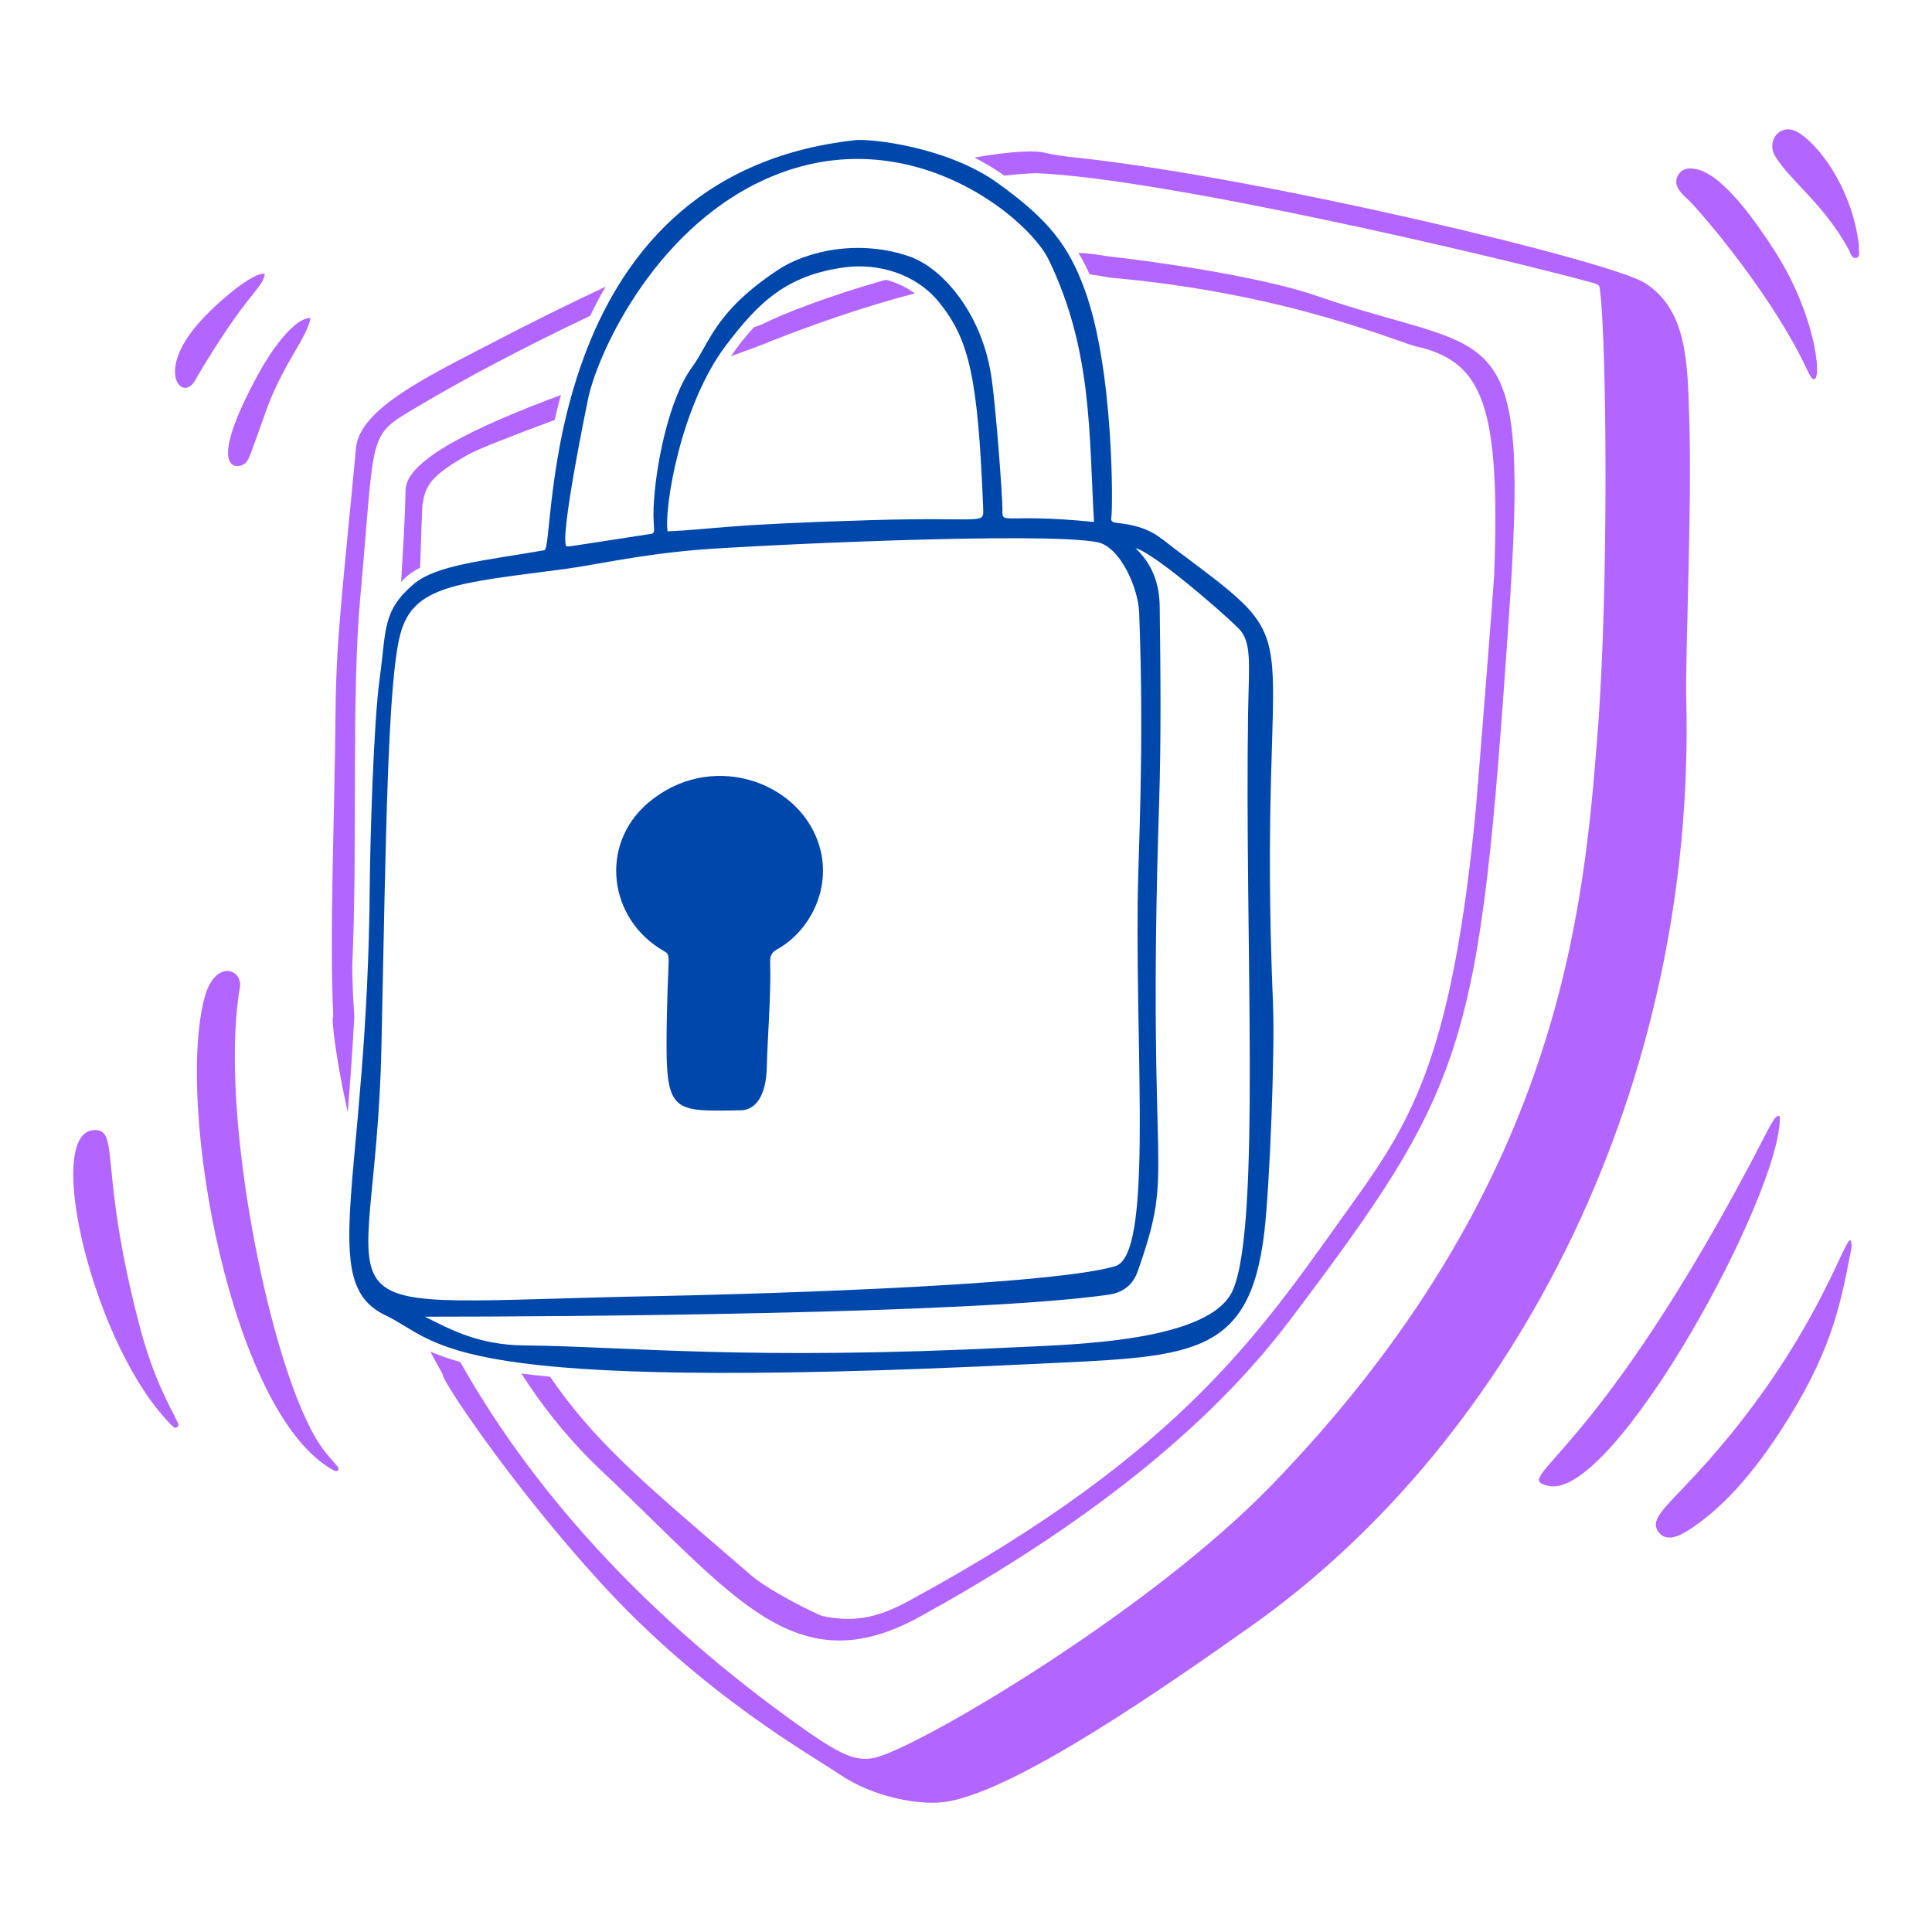
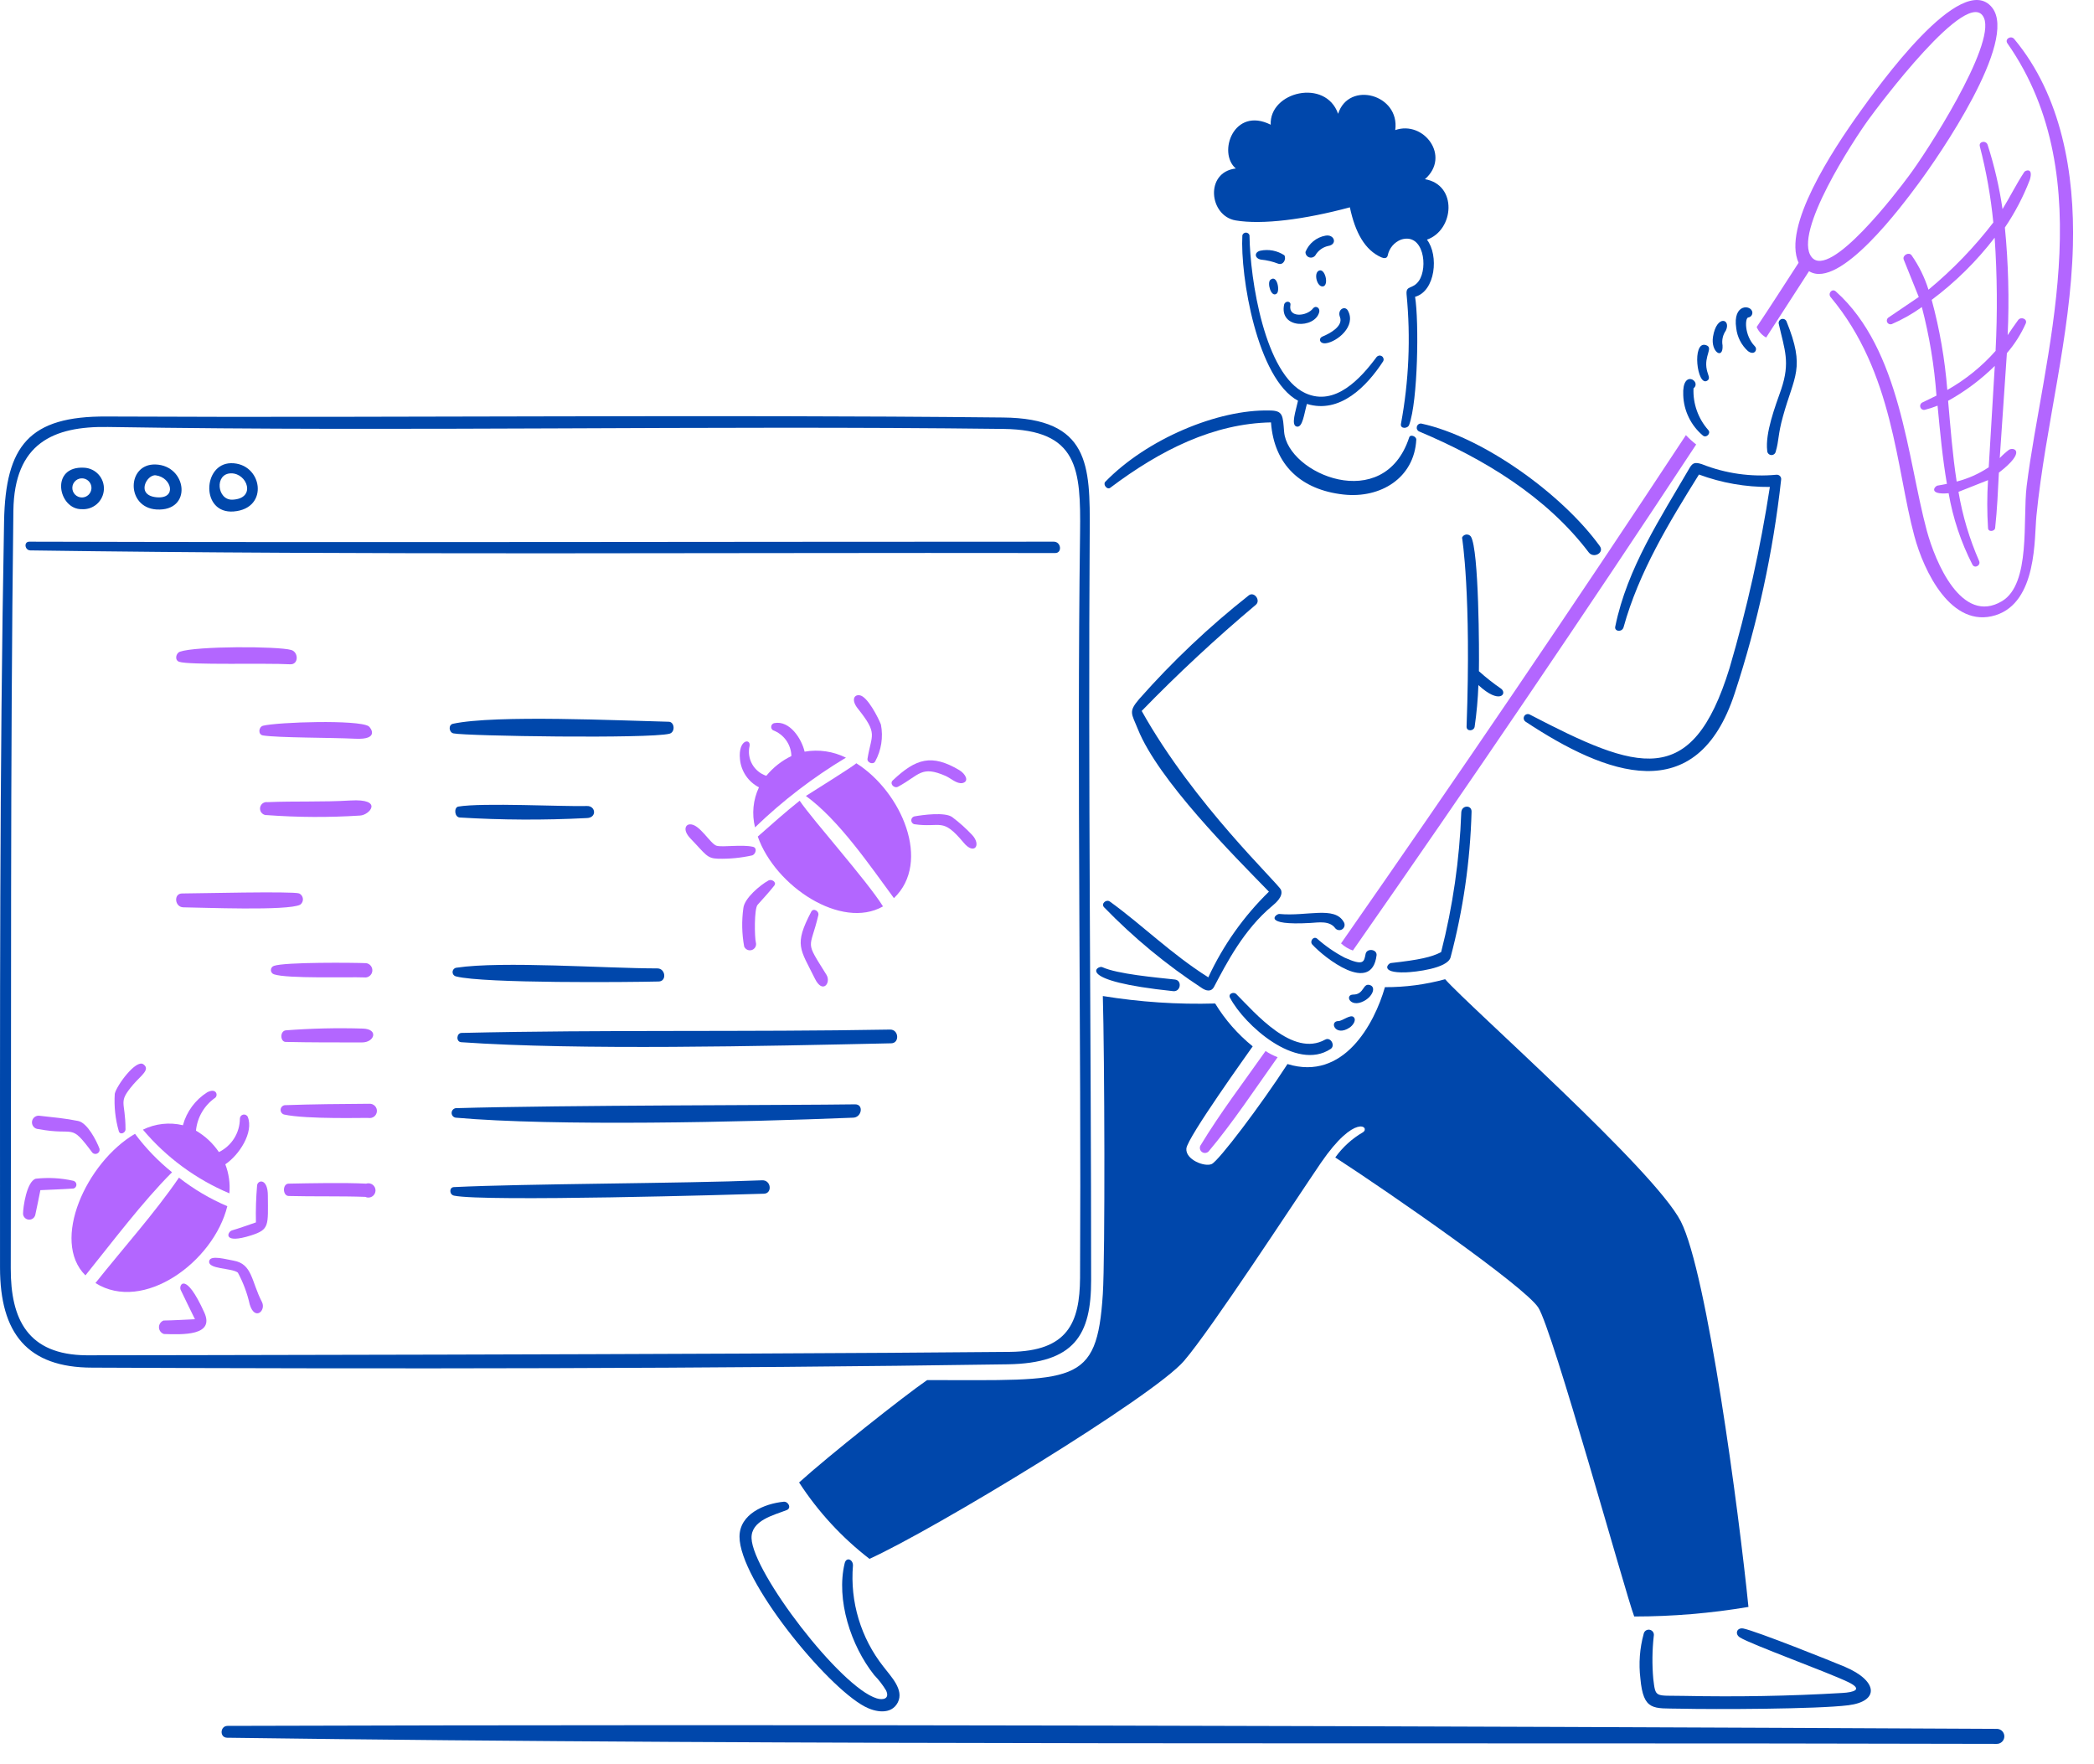
- <svg xmlns="http://www.w3.org/2000/svg" fill="none" viewBox="-0.5 -0.5 65 65" id="Security-Shield--Streamline-Brooklyn.svg" height="65" width="65">
-   <g id="security-shield--security-crime-security-shield">
-     <g id="details">
-       <path id="vector" fill="#b366ff" d="M7.579 32.662c-0.664 3.757 0.646 10.821 2.006 14.108 0.597 1.443 0.968 1.686 1.27 2.069 0.089 0.112 -0.011 0.193 -0.118 0.135 -3.451 -1.852 -5.332 -12.221 -4.357 -15.905 0.335 -1.267 1.232 -1 1.198 -0.407Z" stroke-width="1" />
-       <path id="vector_2" fill="#b366ff" d="M59.38 37.052c0.101 2.526 -5.593 12.962 -7.791 12.438 -1.309 -0.312 1.582 -0.711 7.321 -11.837 0.324 -0.628 0.358 -0.622 0.47 -0.601Z" stroke-width="1" />
-       <path id="vector_3" fill="#b366ff" d="M61.795 41.46c-0.337 1.719 -0.583 3.269 -2.098 5.72 -0.883 1.428 -2.029 2.96 -3.457 3.844 -0.332 0.206 -0.724 0.331 -0.948 0.01 -0.222 -0.319 -0.019 -0.591 0.788 -1.424 4.878 -5.039 5.686 -9.459 5.715 -8.149Z" stroke-width="1" />
-       <path id="vector_4" fill="#b366ff" d="M2.696 37.519c0.835 0.006 0.13 1.316 1.48 6.515 0.506 1.947 1.085 2.842 1.314 3.35 0.049 0.109 -0.075 0.203 -0.161 0.12 -2.674 -2.578 -4.429 -9.998 -2.633 -9.985Z" stroke-width="1" />
-       <path id="vector_5" fill="#b366ff" d="M60.317 11.982c-0.835 -1.825 -2.516 -4.101 -3.855 -5.596 -0.243 -0.271 -0.764 -0.589 -0.491 -1.015 0.144 -0.224 0.376 -0.229 0.615 -0.177 0.924 0.203 2.058 1.878 2.598 2.711 1.678 2.586 1.66 5.229 1.132 4.076l0.001 0Z" stroke-width="1" />
-       <path id="vector_6" fill="#b366ff" d="M62.043 7.769c-0.025 0.172 0.071 0.36 -0.087 0.404 -0.158 0.044 -0.191 -0.155 -0.251 -0.265 -0.852 -1.559 -1.944 -2.286 -2.476 -3.143 -0.289 -0.466 0.063 -1.001 0.545 -0.902 0.576 0.118 2.011 1.689 2.269 3.906Z" stroke-width="1" />
-       <path id="vector_7" fill="#b366ff" d="M9.946 10.197c-0.122 0.698 -0.923 1.522 -1.503 3.15 -0.581 1.631 -0.558 1.566 -0.652 1.695 -0.195 0.265 -1.52 0.529 0.438 -3.029 0.238 -0.433 1.075 -1.805 1.717 -1.816Z" stroke-width="1" />
-       <path id="vector_8" fill="#b366ff" d="M8.412 8.716c-0.108 0.554 -0.611 0.615 -2.364 3.604 -0.412 0.702 -1.308 -0.287 0.11 -1.92 0.648 -0.747 1.903 -1.785 2.254 -1.685Z" stroke-width="1" />
-     </g>
-     <g id="shield">
-       <path id="vector_9" fill="#b366ff" d="M11.2 36.923c0.093 -1.129 0.165 -2.206 0.221 -3.233 -0.041 -0.558 -0.064 -1.121 -0.071 -1.69 0.187 -4.065 -0.032 -9.063 0.269 -12.376 0.521 -5.742 0.205 -5.415 1.956 -6.458 1.502 -0.894 3.528 -1.973 5.78 -3.04 0.056 -0.116 0.113 -0.233 0.173 -0.349 0.111 -0.217 0.227 -0.428 0.348 -0.633 -1.218 0.57 -2.51 1.209 -3.879 1.923 -2.09 1.091 -4.396 2.18 -4.52 3.503 -0.46 4.908 -0.666 6.393 -0.688 8.916 -0.029 3.314 -0.211 7.564 -0.076 10.208 -0.076 0.008 0.068 1.33 0.486 3.23l0.001 -0Z" stroke-width="1" />
-       <path id="vector_10" fill="#b366ff" d="M56.333 13.568c-0.06 -1.822 -0.056 -3.634 -1.492 -4.547 -1.159 -0.737 -12.956 -3.571 -19.207 -4.227 -0.34 -0.036 -0.677 -0.082 -1.009 -0.161 -0.29 -0.07 -1.069 -0.057 -2.34 0.167 0.345 0.18 0.684 0.383 1.012 0.609 0.367 -0.043 0.721 -0.071 1.059 -0.083 4.323 0.177 15.508 2.812 18.653 3.668 0.344 0.093 0.298 0.095 0.332 0.379 0.207 1.712 0.29 9.904 -0.091 14.779 -0.468 5.995 -1.246 15.294 -10.994 25.34 -4.08 4.205 -11.628 8.663 -13.24 9.123 -0.716 0.204 -1.29 -0.098 -2.73 -1.129 -4.678 -3.35 -8.637 -7.435 -11.302 -12.164 -0.4 -0.11 -0.726 -0.228 -1.005 -0.349 0.136 0.262 0.276 0.52 0.422 0.773 -0.147 0.018 2.222 3.627 5.315 7.012 3.446 3.772 7.052 5.773 8.031 6.439 1.148 0.781 2.754 1.069 3.64 0.914 2.379 -0.418 7.259 -3.821 10.172 -5.877 9.068 -6.401 15.004 -18.348 14.673 -31.217 -0.037 -1.448 0.199 -6.483 0.1 -9.449l0.001 -0Z" stroke-width="1" />
-       <path id="vector_11" fill="#b366ff" d="M25.445 10.973c1.371 -0.537 3.074 -1.145 4.834 -1.602 -0.281 -0.207 -0.604 -0.363 -0.977 -0.458 -1.902 0.531 -3.491 1.156 -4.149 1.492 -0.095 0.036 -0.192 0.071 -0.29 0.107 -0.277 0.297 -0.535 0.624 -0.772 0.973 0.759 -0.275 1.273 -0.466 1.353 -0.513Z" stroke-width="1" />
-       <path id="vector_12" fill="#b366ff" d="M13.192 18.888c0.128 -0.109 0.276 -0.205 0.441 -0.29 0.04 -1.259 0.074 -2.074 0.079 -2.11 0.103 -0.67 0.286 -0.974 1.505 -1.675 0.346 -0.199 1.514 -0.653 2.944 -1.184 0.063 -0.275 0.133 -0.556 0.212 -0.841 -2.842 1.061 -5.213 2.173 -5.228 3.2 -0.012 0.805 -0.076 1.855 -0.15 3.09 0.062 -0.068 0.128 -0.131 0.197 -0.19v0Z" stroke-width="1" />
-       <path id="vector_13" fill="#b366ff" d="M43.782 9.449c-1.889 -0.655 -5.607 -1.178 -7.02 -1.327 -0.312 -0.058 -0.64 -0.096 -0.98 -0.118 0.139 0.234 0.265 0.476 0.376 0.725 0.228 0.028 0.449 0.064 0.664 0.11 6.169 0.538 9.915 2.279 10.419 2.337 2.177 0.537 2.734 2.06 2.529 7.68 -0.008 0.228 -0.561 7.27 -0.617 7.861 -0.78 8.145 -2.117 10.431 -4.069 13.148 -3.06 4.259 -5.623 8.42 -15.057 13.521 -1.078 0.583 -1.871 0.688 -2.847 0.485 -0.15 -0.031 -1.779 -0.826 -2.421 -1.382 -3.123 -2.705 -4.986 -4.187 -6.547 -6.378 -0.068 -0.096 -0.136 -0.194 -0.204 -0.293 -0.348 -0.033 -0.671 -0.068 -0.969 -0.107 0.766 1.192 1.662 2.296 2.708 3.282 4.452 4.196 6.501 7.217 10.713 4.893 4.576 -2.525 9.29 -5.799 12.439 -9.971 6.007 -7.961 6.368 -9.146 7.358 -23.525 0.727 -10.564 -0.338 -8.813 -6.473 -10.941v-0Z" stroke-width="1" />
-     </g>
-     <g id="lock">
-       <path id="vector_14" fill="#0047ab" d="M12.45 43.742c-2.306 -1.109 -0.589 -4.523 -0.51 -14.41 0.012 -1.539 0.127 -5.515 0.333 -7 0.228 -1.644 0.08 -2.275 1.144 -3.18 0.756 -0.643 2.346 -0.785 4.398 -1.14 0.406 -0.07 -0.366 -12.617 10.473 -13.798 0.472 -0.052 3.06 0.21 4.78 1.446 1.723 1.239 2.38 2.106 2.919 3.568 0.997 2.702 0.954 7.42 0.903 7.672 -0.032 0.156 0.067 0.18 0.188 0.193 1.115 0.116 1.402 0.462 1.955 0.878 4.881 3.667 2.73 1.801 3.296 15.316 0.068 1.618 -0.115 6.129 -0.286 7.618 -0.502 4.366 -2.556 4.228 -7.929 4.491 -19.894 0.975 -19.693 -0.707 -21.665 -1.656l-0.001 0Zm25.325 -13.874c0.018 -1.757 0.228 -5.072 0.051 -9.758 -0.032 -0.84 -0.644 -2.218 -1.404 -2.368 -1.841 -0.363 -11.626 0.108 -13.409 0.253 -2.007 0.164 -3.506 0.516 -4.545 0.653 -3.577 0.472 -5.064 0.538 -5.5 2.187 -0.427 1.613 -0.485 6.798 -0.636 13.913 -0.205 9.638 -3.133 8.583 9.38 8.355 1.55 -0.028 12.92 -0.296 15.306 -1.003 1.248 -0.37 0.7 -6.658 0.758 -12.231Zm-0.073 -11.926c0.572 0.54 0.806 1.205 0.815 1.969 0.028 2.215 0.051 4.431 -0.021 6.647 -0.427 13.126 0.576 12.016 -0.716 15.706 -0.168 0.48 -0.509 0.727 -0.992 0.796 -4.544 0.651 -18.402 0.739 -22.993 0.739 0.862 0.431 1.802 0.95 3.335 0.966 3.537 0.037 7.442 0.516 16.531 0.063 1.934 -0.096 6.581 -0.177 7.324 -1.938 0.942 -2.233 0.389 -11.742 0.505 -19.368 0.026 -1.681 0.146 -2.43 -0.338 -2.9 -0.673 -0.654 -2.858 -2.537 -3.451 -2.68Zm-1.396 -0.881c-0.171 -2.979 -0.055 -5.774 -1.518 -8.813 -0.699 -1.453 -4.852 -4.875 -9.597 -2.691 -3.784 1.742 -5.657 6.005 -5.921 7.438 -0.001 0.007 -0.944 4.551 -0.718 4.882 0.11 0.02 0.004 0.018 2.842 -0.414 0.2 -0.03 0.067 -0.179 0.095 -0.878 0.053 -1.344 0.502 -3.65 1.293 -4.729 0.602 -0.821 0.744 -1.838 2.854 -3.251 1.077 -0.721 2.858 -1.043 4.482 -0.469 1.054 0.373 2.372 1.827 2.721 3.946 0.162 0.986 0.393 4.194 0.386 4.539 -0.013 0.582 -0.018 0.127 3.082 0.44l-0.001 0.001Zm-14.346 0.316c1.591 -0.071 1.733 -0.226 6.852 -0.378 3.794 -0.113 3.788 0.171 3.766 -0.388 -0.174 -4.413 -0.468 -5.676 -1.474 -6.93 -0.783 -0.975 -2.062 -1.332 -3.164 -1.189 -1.984 0.258 -2.932 1.198 -4.011 2.621 -1.548 2.042 -2.089 5.512 -1.97 6.263l0 -0Z" stroke-width="1" />
-       <path id="vector_15" fill="#0047ab" d="M21.938 33.607c0.038 -2.01 0.15 -1.964 -0.102 -2.109 -1.872 -1.075 -2.172 -3.567 -0.554 -4.966 2.06 -1.78 5.022 -0.808 5.748 1.314 0.504 1.47 -0.256 2.972 -1.396 3.601 -0.175 0.096 -0.228 0.22 -0.223 0.411 0.031 1.194 -0.083 2.385 -0.114 3.577 -0.017 0.657 -0.226 1.409 -0.883 1.42 -2.466 0.042 -2.539 0.102 -2.476 -3.248Z" stroke-width="1" />
-     </g>
-   </g>
+ <svg xmlns="http://www.w3.org/2000/svg" width="95" height="80" viewBox="0 0 95 80" fill="none">
+   <path d="M16.762 50.075C15.467 50.083 14.197 50.094 12.917 50.139C12.868 50.146 12.822 50.17 12.788 50.207C12.754 50.243 12.734 50.29 12.731 50.34C12.727 50.389 12.741 50.439 12.77 50.48C12.799 50.52 12.84 50.55 12.888 50.563C13.911 50.79 16.65 50.703 16.727 50.719C16.771 50.726 16.817 50.723 16.86 50.711C16.904 50.699 16.945 50.679 16.98 50.65C17.015 50.622 17.044 50.586 17.064 50.546C17.085 50.506 17.096 50.462 17.099 50.416C17.102 50.371 17.095 50.326 17.079 50.284C17.063 50.242 17.038 50.203 17.006 50.171C16.974 50.139 16.936 50.114 16.894 50.097C16.852 50.08 16.807 50.073 16.762 50.075Z" fill="#B366FF" />
+   <path d="M16.523 44.343C16.565 44.349 16.608 44.346 16.65 44.336C16.691 44.325 16.73 44.306 16.764 44.28C16.799 44.254 16.827 44.221 16.849 44.184C16.87 44.147 16.885 44.106 16.89 44.063C16.896 44.021 16.893 43.977 16.882 43.936C16.871 43.895 16.852 43.855 16.826 43.821C16.8 43.787 16.768 43.758 16.731 43.737C16.694 43.715 16.653 43.701 16.61 43.696C16.095 43.673 12.923 43.641 12.428 43.819C12.388 43.832 12.353 43.858 12.328 43.892C12.303 43.926 12.29 43.968 12.29 44.01C12.29 44.053 12.303 44.094 12.328 44.128C12.353 44.163 12.388 44.188 12.428 44.201C13.019 44.408 15.829 44.314 16.523 44.343Z" fill="#B366FF" />
+   <path d="M16.61 53.699C15.638 53.649 14.1 53.679 13.096 53.699C12.81 53.699 12.814 54.25 13.096 54.259C14.155 54.288 15.512 54.259 16.572 54.299C16.619 54.322 16.672 54.333 16.725 54.331C16.778 54.329 16.83 54.313 16.876 54.287C16.922 54.26 16.96 54.222 16.988 54.177C17.016 54.132 17.032 54.081 17.036 54.028C17.039 53.975 17.03 53.922 17.008 53.873C16.986 53.825 16.953 53.783 16.911 53.75C16.869 53.718 16.819 53.696 16.767 53.687C16.715 53.678 16.66 53.682 16.61 53.699Z" fill="#B366FF" />
+   <path d="M8.32 41.163C9.124 41.17 13.069 41.334 13.62 41.043C13.662 41.013 13.695 40.972 13.716 40.926C13.738 40.879 13.747 40.827 13.742 40.776C13.738 40.724 13.72 40.675 13.691 40.633C13.661 40.59 13.621 40.556 13.575 40.534C13.303 40.424 8.872 40.534 8.272 40.534C7.861 40.524 7.921 41.159 8.32 41.163Z" fill="#B366FF" />
+   <path d="M11.93 33.365C12.638 33.475 14.999 33.459 16.122 33.514C17.245 33.568 16.806 32.999 16.725 32.947C16.249 32.643 12.63 32.756 11.934 32.924C11.725 32.983 11.7 33.33 11.93 33.365Z" fill="#B366FF" />
+   <path d="M8.126 30.023C8.567 30.181 12.033 30.073 13.163 30.137C13.555 30.159 13.549 29.583 13.213 29.488C12.604 29.313 8.902 29.307 8.164 29.566C7.984 29.625 7.909 29.945 8.126 30.023Z" fill="#B366FF" />
+   <path d="M15.894 36.316C14.647 36.392 13.387 36.339 12.14 36.391C12.098 36.384 12.056 36.387 12.016 36.398C11.975 36.409 11.938 36.428 11.905 36.455C11.873 36.481 11.846 36.515 11.828 36.552C11.809 36.59 11.799 36.631 11.797 36.673C11.796 36.715 11.803 36.756 11.818 36.795C11.834 36.834 11.858 36.869 11.888 36.898C11.918 36.927 11.954 36.95 11.994 36.964C12.033 36.978 12.075 36.983 12.117 36.98C13.518 37.083 14.925 37.09 16.328 37C16.765 36.987 17.429 36.223 15.894 36.316Z" fill="#B366FF" />
+   <path d="M16.464 46.664C15.295 46.628 14.125 46.655 12.959 46.744C12.69 46.786 12.712 47.266 12.959 47.269C14.112 47.295 15.269 47.292 16.424 47.292C16.986 47.295 17.193 46.686 16.464 46.664Z" fill="#B366FF" />
+   <path d="M6.124 51.438C3.918 52.733 2.295 56.296 3.876 57.861C5.087 56.358 6.467 54.521 7.805 53.183C7.174 52.674 6.609 52.088 6.124 51.438Z" fill="#B366FF" />
+   <path d="M10.313 54.722C9.528 54.388 8.791 53.952 8.119 53.427C7.038 55.011 5.554 56.666 4.33 58.208C6.506 59.578 9.694 57.24 10.313 54.722Z" fill="#B366FF" />
+   <path d="M5.694 51.235C5.694 49.91 5.331 50.047 6.046 49.2C6.393 48.795 6.838 48.52 6.503 48.283C6.168 48.047 5.285 49.255 5.207 49.62C5.17 50.192 5.231 50.766 5.389 51.317C5.441 51.506 5.694 51.403 5.694 51.235Z" fill="#B366FF" />
+   <path d="M10.407 54.139C10.446 53.691 10.383 53.24 10.222 52.821C10.854 52.397 11.518 51.373 11.242 50.673C11.225 50.634 11.194 50.602 11.155 50.583C11.117 50.563 11.073 50.558 11.031 50.567C10.989 50.576 10.952 50.599 10.925 50.633C10.898 50.666 10.883 50.708 10.883 50.751C10.881 51.067 10.791 51.377 10.623 51.645C10.455 51.912 10.215 52.128 9.931 52.267C9.662 51.868 9.307 51.536 8.891 51.295C8.919 50.997 9.012 50.708 9.164 50.45C9.316 50.191 9.522 49.969 9.769 49.799C9.905 49.672 9.801 49.342 9.399 49.556C8.859 49.898 8.466 50.431 8.298 51.049C7.688 50.903 7.047 50.974 6.484 51.25C7.545 52.509 8.889 53.499 10.407 54.139Z" fill="#B366FF" />
+   <path d="M1.748 51.224C3.458 51.548 3.154 50.9 4.19 52.293C4.219 52.323 4.258 52.343 4.299 52.349C4.341 52.356 4.384 52.348 4.42 52.328C4.457 52.308 4.487 52.276 4.504 52.237C4.521 52.199 4.524 52.156 4.514 52.114C4.375 51.742 3.96 50.935 3.543 50.855C2.972 50.738 2.392 50.686 1.816 50.622C1.775 50.613 1.732 50.613 1.69 50.622C1.649 50.631 1.61 50.648 1.576 50.673C1.541 50.698 1.513 50.73 1.491 50.766C1.47 50.803 1.456 50.843 1.452 50.885C1.447 50.927 1.451 50.97 1.464 51.01C1.476 51.051 1.497 51.088 1.525 51.12C1.553 51.152 1.587 51.178 1.625 51.196C1.664 51.213 1.705 51.223 1.748 51.224Z" fill="#B366FF" />
+   <path d="M8.197 58.519C8.409 58.964 8.629 59.41 8.845 59.85C8.369 59.87 7.896 59.902 7.42 59.909C7.357 59.933 7.303 59.976 7.266 60.032C7.229 60.088 7.21 60.154 7.212 60.222C7.214 60.289 7.237 60.354 7.278 60.408C7.319 60.461 7.375 60.501 7.439 60.521C8.295 60.547 9.746 60.608 9.271 59.549C8.405 57.631 8.098 58.309 8.197 58.519Z" fill="#B366FF" />
+   <path d="M3.325 53.569C2.767 53.443 2.191 53.411 1.622 53.475C1.21 53.599 1.045 54.771 1.045 55.069C1.049 55.136 1.077 55.199 1.124 55.247C1.17 55.295 1.232 55.325 1.299 55.331C1.365 55.338 1.432 55.321 1.487 55.283C1.542 55.245 1.581 55.189 1.599 55.124C1.683 54.752 1.754 54.372 1.832 53.994C2.334 53.971 2.839 53.955 3.342 53.919C3.38 53.907 3.412 53.883 3.435 53.85C3.458 53.817 3.469 53.778 3.467 53.738C3.465 53.699 3.45 53.66 3.425 53.63C3.399 53.599 3.364 53.578 3.325 53.569Z" fill="#B366FF" />
+   <path d="M11.664 53.774C11.616 54.334 11.598 54.895 11.611 55.457C11.249 55.58 10.889 55.713 10.523 55.82C10.315 55.882 10.077 56.468 11.4 56.044C12.226 55.778 12.161 55.603 12.152 54.249C12.155 53.45 11.698 53.52 11.664 53.774Z" fill="#B366FF" />
+   <path d="M10.594 57.191C10.247 57.131 9.57 56.935 9.496 57.191C9.379 57.592 10.516 57.514 10.791 57.735C11.036 58.189 11.217 58.674 11.329 59.177C11.559 59.944 12.084 59.458 11.883 59.066C11.398 58.127 11.452 57.339 10.594 57.191Z" fill="#B366FF" />
+   <path d="M34.432 35.718C34.165 36.285 34.102 36.927 34.254 37.535C35.504 36.327 36.888 35.267 38.378 34.373C37.798 34.085 37.141 33.989 36.503 34.101C36.37 33.521 35.829 32.669 35.126 32.806C35.092 32.813 35.06 32.831 35.036 32.856C35.011 32.881 34.995 32.913 34.989 32.948C34.983 32.983 34.987 33.018 35.001 33.05C35.015 33.083 35.038 33.11 35.068 33.129C35.308 33.218 35.517 33.377 35.666 33.585C35.815 33.794 35.898 34.043 35.903 34.299C35.464 34.513 35.076 34.819 34.765 35.196C34.492 35.106 34.263 34.916 34.123 34.666C33.983 34.416 33.942 34.121 34.007 33.842C34.069 33.486 33.483 33.541 33.57 34.436C33.593 34.705 33.685 34.964 33.836 35.188C33.986 35.413 34.192 35.595 34.432 35.718Z" fill="#B366FF" />
+   <path d="M39.357 34.419C39.327 34.6 39.619 34.71 39.706 34.542C39.984 34.033 40.076 33.443 39.966 32.873C39.855 32.579 39.35 31.578 38.994 31.542C38.732 31.507 38.621 31.778 38.919 32.148C39.848 33.314 39.539 33.3 39.357 34.419Z" fill="#B366FF" />
+   <path d="M40.749 35.688C41.721 35.16 41.789 34.716 42.9 35.202C43.127 35.301 43.409 35.575 43.665 35.526C43.989 35.448 43.801 35.105 43.519 34.937C42.272 34.198 41.559 34.405 40.507 35.4C40.343 35.542 40.558 35.792 40.749 35.688Z" fill="#B366FF" />
+   <path d="M43.201 37.071C42.88 36.832 41.861 36.968 41.475 37.039C41.437 37.05 41.403 37.073 41.379 37.105C41.355 37.137 41.342 37.175 41.342 37.215C41.342 37.255 41.355 37.294 41.379 37.326C41.403 37.358 41.437 37.381 41.475 37.392C42.706 37.57 42.735 37.052 43.717 38.228C44.199 38.811 44.533 38.341 44.105 37.881C43.828 37.586 43.526 37.315 43.201 37.071Z" fill="#B366FF" />
+   <path d="M34.156 38.416C33.649 38.303 32.805 38.445 32.516 38.371C32.228 38.297 31.729 37.357 31.289 37.399C31.13 37.399 30.939 37.635 31.331 38.047C32.014 38.753 32.063 38.944 32.572 38.957C33.096 38.971 33.621 38.92 34.133 38.805C34.293 38.737 34.364 38.463 34.156 38.416Z" fill="#B366FF" />
+   <path d="M37.126 41.522C37.171 41.334 36.899 41.172 36.802 41.366C36.01 42.879 36.303 43.044 36.97 44.398C37.323 45.118 37.719 44.586 37.492 44.22C36.49 42.613 36.744 43.131 37.126 41.522Z" fill="#B366FF" />
+   <path d="M34.378 37.953C35.175 40.22 38.177 42.193 40.06 41.121C39.324 39.942 36.866 37.198 36.279 36.326C35.635 36.838 35.006 37.399 34.378 37.953Z" fill="#B366FF" />
+   <path d="M34.864 39.945C34.484 40.155 33.775 40.748 33.725 41.195C33.644 41.775 33.656 42.364 33.761 42.941C33.789 43.007 33.84 43.06 33.906 43.089C33.971 43.118 34.045 43.121 34.113 43.098C34.18 43.074 34.236 43.026 34.27 42.963C34.303 42.899 34.311 42.826 34.292 42.757C34.231 42.523 34.211 41.231 34.37 41.049C34.626 40.761 34.891 40.479 35.128 40.175C35.249 40.019 35.003 39.867 34.864 39.945Z" fill="#B366FF" />
+   <path d="M38.848 34.626C38.754 34.742 36.853 35.921 36.561 36.111C38.064 37.2 39.476 39.285 40.555 40.746C42.269 39.116 40.912 35.931 38.848 34.626Z" fill="#B366FF" />
+   <path d="M60.84 42.799C60.995 42.943 61.178 43.053 61.377 43.123C66.675 35.538 71.867 27.886 76.952 20.165C76.786 20.036 76.63 19.895 76.486 19.741C71.368 27.512 66.168 35.163 60.84 42.799Z" fill="#B366FF" />
+   <path d="M91.38 1.769C91.235 1.594 90.935 1.769 91.072 1.967C95.39 8.137 92.663 16.236 91.944 22.064C91.76 23.564 92.142 26.486 90.826 27.273C88.995 28.365 87.801 25.501 87.415 24.076C86.528 20.791 86.239 15.864 83.289 13.224C83.117 13.068 82.913 13.311 83.052 13.48C85.915 16.9 86.019 21.252 86.852 24.325C87.279 25.915 88.527 28.536 90.535 27.911C92.433 27.312 92.287 24.397 92.388 23.402C92.796 19.32 93.939 15.252 94.043 11.154C94.127 7.882 93.532 4.351 91.38 1.769Z" fill="#B366FF" />
+   <path d="M87.014 8.357C87.963 7.081 91.571 1.859 90.38 0.347C88.987 -1.413 85.125 4.046 84.422 5.021C83.098 6.861 80.859 10.291 81.598 11.921C80.992 12.85 80.302 13.939 79.696 14.836C79.783 15.038 79.935 15.206 80.127 15.313C80.775 14.312 81.423 13.309 82.071 12.303C83.458 13.174 86.337 9.268 87.014 8.357ZM82.187 11.661C81.329 10.568 84.108 6.333 84.778 5.413C85.131 4.927 89.343 -0.742 90.01 0.819C90.538 2.063 87.367 6.974 86.576 8.011C86.097 8.662 83.012 12.715 82.187 11.661Z" fill="#B366FF" />
+   <path d="M91.84 7.798C91.479 8.342 91.192 8.932 90.85 9.486C90.706 8.497 90.48 7.521 90.174 6.57C90.105 6.356 89.762 6.411 89.82 6.638C90.114 7.772 90.319 8.928 90.432 10.094C89.569 11.217 88.582 12.24 87.491 13.143C87.317 12.586 87.058 12.059 86.723 11.581C86.603 11.416 86.296 11.581 86.367 11.775C86.594 12.339 86.824 12.906 87.05 13.473L85.664 14.413C85.633 14.438 85.611 14.473 85.603 14.512C85.595 14.55 85.601 14.591 85.62 14.626C85.639 14.661 85.67 14.688 85.707 14.702C85.744 14.717 85.785 14.718 85.823 14.705C86.305 14.497 86.764 14.238 87.19 13.931C87.533 15.247 87.755 16.591 87.853 17.948C87.633 18.058 87.408 18.164 87.19 18.271C87.157 18.294 87.132 18.327 87.12 18.365C87.108 18.403 87.109 18.444 87.124 18.482C87.138 18.519 87.164 18.551 87.198 18.572C87.233 18.592 87.273 18.601 87.313 18.596C87.514 18.546 87.711 18.482 87.903 18.404C88.016 19.59 88.126 20.78 88.327 21.951C88.188 21.98 88.048 22.007 87.906 22.029C87.764 22.052 87.468 22.46 88.405 22.376C88.599 23.504 88.963 24.596 89.484 25.615C89.59 25.813 89.879 25.647 89.787 25.447C89.348 24.445 89.034 23.393 88.852 22.314L90.192 21.783C90.146 22.506 90.146 23.231 90.192 23.953C90.192 24.154 90.517 24.115 90.517 23.934C90.607 23.108 90.643 22.275 90.685 21.443C91.981 20.445 91.333 20.27 91.138 20.409C90.99 20.521 90.851 20.646 90.724 20.782L91.048 16.02C91.398 15.617 91.686 15.164 91.903 14.676C91.994 14.465 91.679 14.352 91.559 14.52C91.394 14.744 91.235 14.977 91.083 15.204C91.158 13.576 91.116 11.944 90.957 10.322C91.415 9.646 91.795 8.921 92.088 8.158C92.261 7.59 91.888 7.726 91.84 7.798ZM90.224 21.199C89.779 21.496 89.288 21.715 88.77 21.847C88.582 20.638 88.491 19.411 88.381 18.184C89.156 17.755 89.868 17.222 90.499 16.6C90.406 18.134 90.314 19.668 90.224 21.199ZM90.545 15.909C89.916 16.622 89.172 17.224 88.345 17.691C88.236 16.31 87.999 14.941 87.636 13.604C88.713 12.799 89.675 11.849 90.493 10.782C90.609 12.488 90.623 14.199 90.535 15.907L90.545 15.909Z" fill="#B366FF" />
+   <path d="M54.458 51.976C54.434 52.025 54.429 52.081 54.442 52.134C54.456 52.187 54.488 52.234 54.533 52.265C54.578 52.297 54.632 52.312 54.687 52.306C54.741 52.301 54.792 52.277 54.831 52.238C55.903 50.968 56.978 49.349 57.963 47.962C57.77 47.89 57.586 47.796 57.416 47.681C56.419 49.099 55.353 50.493 54.458 51.976Z" fill="#B366FF" />
+   <path d="M47.808 24.574C32.418 24.574 16.662 24.616 1.33 24.574C1.07 24.574 1.122 24.963 1.372 24.97C16.853 25.191 32.47 25.064 47.863 25.09C48.2 25.099 48.145 24.574 47.808 24.574Z" fill="#0047AB" />
+   <path d="M45.712 61.895C48.757 61.848 49.505 60.558 49.502 58.075C49.502 46.77 49.363 35.423 49.438 24.124C49.457 21.104 49.438 18.976 45.498 18.941C31.819 18.798 18.447 18.96 4.838 18.896C1.314 18.872 0.251 20.227 0.185 23.648C-0.024 35.018 0.001 46.304 0.001 57.511C0.001 60.481 1.238 62.046 4.186 62.046C17.669 62.108 32.502 62.097 45.712 61.895ZM3.925 61.486C1.259 61.464 0.481 59.852 0.488 57.538C0.517 46.148 0.462 34.771 0.607 23.165C0.65 20.117 2.412 19.329 4.896 19.371C18.631 19.592 31.848 19.291 45.524 19.459C48.919 19.502 49.036 21.273 49 24.179C48.852 35.432 49.059 46.854 49 57.975C48.984 59.986 48.462 61.305 45.816 61.331C32.91 61.457 3.925 61.486 3.925 61.486Z" fill="#0047AB" />
+   <path d="M3.717 23.1C3.841 23.108 3.965 23.09 4.082 23.05C4.198 23.009 4.306 22.946 4.399 22.864C4.491 22.782 4.566 22.682 4.62 22.571C4.674 22.459 4.706 22.338 4.713 22.215C4.72 22.091 4.703 21.968 4.663 21.851C4.622 21.734 4.559 21.626 4.477 21.534C4.394 21.441 4.295 21.366 4.183 21.312C4.072 21.258 3.951 21.227 3.828 21.219C2.247 21.121 2.638 23.129 3.717 23.1ZM3.769 21.704C3.878 21.718 3.978 21.772 4.048 21.856C4.119 21.94 4.155 22.048 4.149 22.157C4.143 22.267 4.096 22.37 4.017 22.447C3.938 22.523 3.834 22.567 3.724 22.569C3.664 22.57 3.605 22.559 3.55 22.536C3.495 22.513 3.445 22.479 3.403 22.436C3.362 22.394 3.33 22.343 3.309 22.287C3.288 22.231 3.279 22.171 3.282 22.112C3.285 22.052 3.3 21.994 3.327 21.941C3.354 21.887 3.391 21.84 3.437 21.802C3.482 21.763 3.536 21.735 3.593 21.718C3.65 21.701 3.71 21.697 3.769 21.704Z" fill="#0047AB" />
+   <path d="M7.096 23.113C8.745 23.217 8.496 21.114 7.054 21.072C5.743 21.033 5.716 23.024 7.096 23.113ZM7.067 21.564C7.799 21.659 8.039 22.653 7.093 22.559C6.147 22.464 6.659 21.511 7.067 21.564Z" fill="#0047AB" />
+   <path d="M10.601 23.204C12.246 23.073 11.897 20.994 10.478 21.014C9.189 21.034 9.104 23.322 10.601 23.204ZM10.485 21.474C11.223 21.468 11.634 22.618 10.552 22.669C9.843 22.705 9.72 21.481 10.485 21.474Z" fill="#0047AB" />
+   <path d="M30.341 32.744C28.203 32.695 22.48 32.42 20.552 32.835C20.326 32.884 20.368 33.231 20.575 33.272C21.165 33.395 29.451 33.52 30.368 33.288C30.649 33.217 30.604 32.75 30.341 32.744Z" fill="#0047AB" />
+   <path d="M38.789 50.101C36.056 50.143 25.528 50.133 20.675 50.275C20.624 50.283 20.576 50.309 20.542 50.348C20.508 50.388 20.489 50.439 20.489 50.491C20.489 50.543 20.508 50.594 20.542 50.634C20.576 50.673 20.624 50.699 20.675 50.706C25.152 51.102 33.688 50.91 38.705 50.706C39.097 50.699 39.198 50.093 38.789 50.101Z" fill="#0047AB" />
+   <path d="M40.38 46.709C33.901 46.825 27.404 46.709 20.944 46.861C20.708 46.861 20.678 47.263 20.922 47.282C26.208 47.654 34.701 47.457 40.435 47.332C40.818 47.324 40.782 46.702 40.38 46.709Z" fill="#0047AB" />
+   <path d="M20.695 44.298C21.939 44.622 28.592 44.561 29.875 44.528C30.26 44.528 30.199 43.934 29.823 43.934C27.491 43.934 22.784 43.591 20.711 43.902C20.663 43.907 20.619 43.93 20.586 43.965C20.554 44 20.535 44.045 20.533 44.093C20.531 44.141 20.546 44.188 20.576 44.226C20.606 44.263 20.648 44.289 20.695 44.298Z" fill="#0047AB" />
+   <path d="M20.86 37.088C22.772 37.204 24.689 37.213 26.602 37.114C27.097 37.114 27.03 36.55 26.625 36.567C25.588 36.599 21.879 36.408 20.794 36.592C20.588 36.625 20.61 37.072 20.86 37.088Z" fill="#0047AB" />
+   <path d="M34.578 53.547C30.895 53.696 23.905 53.696 20.601 53.855C20.374 53.855 20.374 54.198 20.601 54.244C21.977 54.529 33.477 54.194 34.659 54.156C35.047 54.143 34.987 53.531 34.578 53.547Z" fill="#0047AB" />
+   <path d="M60.133 10.691C59.932 10.727 59.743 10.814 59.585 10.943C59.426 11.072 59.303 11.239 59.227 11.429C59.224 11.482 59.239 11.534 59.269 11.578C59.298 11.622 59.341 11.655 59.391 11.673C59.441 11.691 59.495 11.692 59.545 11.677C59.596 11.661 59.64 11.63 59.672 11.588C59.734 11.48 59.817 11.386 59.917 11.313C60.017 11.239 60.131 11.187 60.252 11.16C60.691 11.092 60.544 10.616 60.133 10.691Z" fill="#0047AB" />
+   <path d="M58.258 13.817C58.025 14.925 59.644 14.916 59.846 14.174C59.907 13.953 59.681 13.85 59.574 13.986C59.294 14.358 58.435 14.436 58.543 13.84C58.579 13.657 58.312 13.628 58.258 13.817Z" fill="#0047AB" />
+   <path d="M57.176 11.374C56.885 11.448 56.92 11.727 57.209 11.778C57.476 11.803 57.739 11.866 57.989 11.963C58.229 12.044 58.365 11.749 58.268 11.581C58.109 11.476 57.93 11.404 57.743 11.368C57.556 11.333 57.363 11.334 57.176 11.374Z" fill="#0047AB" />
+   <path d="M60.001 15.267C59.803 15.348 59.862 15.611 60.156 15.572C60.656 15.507 61.542 14.801 61.151 14.091C61.018 13.848 60.658 14.041 60.791 14.383C60.959 14.817 60.27 15.157 60.001 15.267Z" fill="#0047AB" />
+   <path d="M59.839 12.277C59.579 12.389 59.755 13.045 60.027 12.993C60.298 12.941 60.12 12.156 59.839 12.277Z" fill="#0047AB" />
+   <path d="M57.633 12.695C57.474 12.831 57.668 13.521 57.921 13.32C58.077 13.201 57.944 12.431 57.633 12.695Z" fill="#0047AB" />
+   <path d="M77.257 19.76C77.409 19.887 77.633 19.661 77.504 19.513C77.042 18.993 76.8 18.313 76.831 17.617C77.219 17.313 76.306 16.708 76.365 17.925C76.376 18.277 76.462 18.622 76.616 18.938C76.77 19.254 76.988 19.534 77.257 19.76Z" fill="#0047AB" />
+   <path d="M79.3 15.928C79.608 16.155 79.757 15.838 79.608 15.705C79.132 15.205 79.162 14.432 79.311 14.403C79.367 14.396 79.419 14.368 79.454 14.324C79.489 14.279 79.506 14.223 79.5 14.167C79.46 13.817 78.594 13.754 78.77 14.895C78.816 15.292 79.005 15.659 79.3 15.928Z" fill="#0047AB" />
+   <path d="M78.148 15.67C78.127 15.554 78.13 15.435 78.155 15.319C78.181 15.204 78.229 15.095 78.296 14.999C78.549 14.474 77.885 14.257 77.716 15.271C77.6 15.977 78.187 16.337 78.148 15.67Z" fill="#0047AB" />
+   <path d="M77.455 17.269C77.61 17.17 77.487 17.021 77.435 16.78C77.292 16.132 77.759 15.769 77.39 15.656C76.745 15.451 76.988 17.57 77.455 17.269Z" fill="#0047AB" />
+   <path d="M80.175 20.453C80.176 20.502 80.195 20.548 80.228 20.583C80.261 20.618 80.306 20.64 80.353 20.644C80.401 20.648 80.449 20.634 80.487 20.605C80.526 20.576 80.552 20.533 80.561 20.486C80.713 19.974 80.655 19.734 80.885 18.905C81.397 17.033 81.921 16.727 81.047 14.574C81.028 14.534 80.995 14.501 80.954 14.483C80.913 14.464 80.866 14.462 80.823 14.475C80.781 14.489 80.744 14.517 80.721 14.556C80.698 14.594 80.689 14.64 80.697 14.684C80.963 15.876 81.228 16.421 80.807 17.668C80.537 18.439 80.075 19.647 80.175 20.453Z" fill="#0047AB" />
+   <path d="M61.954 43.278C61.882 43.627 61.886 43.841 61.005 43.447C60.551 43.21 60.129 42.918 59.747 42.577C59.579 42.46 59.407 42.71 59.537 42.852C60.087 43.455 62.229 45.139 62.452 43.338C62.479 43.061 62.011 43.002 61.954 43.278Z" fill="#0047AB" />
+   <path d="M58.035 41.464C57.876 41.464 57.221 41.999 59.45 41.872C59.83 41.85 60.322 41.759 60.578 42.112C60.617 42.159 60.673 42.189 60.734 42.196C60.795 42.203 60.857 42.187 60.906 42.15C60.955 42.113 60.988 42.058 60.998 41.998C61.008 41.937 60.994 41.875 60.96 41.824C60.542 41.092 59.298 41.584 58.035 41.464Z" fill="#0047AB" />
+   <path d="M60.72 46.323C60.292 46.323 60.572 47.058 61.232 46.617C61.377 46.519 61.556 46.277 61.41 46.141C61.265 46.005 60.902 46.323 60.72 46.323Z" fill="#0047AB" />
+   <path d="M56.088 45.099C55.968 44.978 55.705 45.082 55.803 45.267C56.451 46.495 58.799 48.623 60.367 47.589C60.597 47.437 60.367 47.026 60.119 47.165C58.65 47.984 56.937 45.949 56.088 45.099Z" fill="#0047AB" />
+   <path d="M61.876 45.416C62.272 45.209 62.433 44.791 62.161 44.694C61.815 44.571 61.905 45.121 61.393 45.121C60.992 45.124 61.246 45.745 61.876 45.416Z" fill="#0047AB" />
+   <path d="M54.546 44.839C54.701 44.938 54.947 45.027 55.083 44.761C55.647 43.693 56.428 42.17 57.727 41.092C57.879 40.965 58.229 40.664 58.116 40.372C58.003 40.081 54.17 36.501 51.796 32.254C53.441 30.561 55.171 28.953 56.978 27.434C57.205 27.233 56.898 26.822 56.655 27.01C54.858 28.427 53.193 30.002 51.679 31.717C51.184 32.296 51.336 32.365 51.62 33.074C52.547 35.387 55.932 38.775 57.568 40.453C56.422 41.571 55.49 42.888 54.818 44.34C53.111 43.259 51.834 41.973 50.351 40.9C50.189 40.784 49.939 40.994 50.088 41.159C51.434 42.547 52.929 43.781 54.546 44.839Z" fill="#0047AB" />
+   <path d="M50.364 22.133C52.67 20.397 55.071 19.213 57.662 19.163C57.801 21.107 59.042 22.225 60.95 22.435C62.633 22.623 64.164 21.684 64.254 19.941C64.254 19.795 63.976 19.685 63.93 19.85C62.781 23.347 58.419 21.5 58.258 19.594C58.197 18.852 58.219 18.623 57.591 18.623C55.249 18.567 52.025 19.918 50.14 21.862C50.033 21.985 50.227 22.232 50.364 22.133Z" fill="#0047AB" />
+   <path d="M64.387 19.576C67.292 20.799 70.153 22.52 72.077 25.06C72.298 25.351 72.799 25.079 72.579 24.775C70.901 22.448 67.299 19.825 64.481 19.216C64.436 19.211 64.391 19.223 64.354 19.248C64.317 19.274 64.291 19.312 64.279 19.355C64.268 19.399 64.272 19.445 64.292 19.485C64.312 19.526 64.346 19.558 64.387 19.576Z" fill="#0047AB" />
+   <path d="M66.732 24.344C66.708 24.311 66.675 24.285 66.638 24.268C66.6 24.252 66.559 24.246 66.518 24.25C66.478 24.255 66.439 24.27 66.406 24.294C66.373 24.319 66.347 24.351 66.33 24.389C66.33 24.389 66.755 26.954 66.535 32.973C66.535 33.187 66.859 33.181 66.901 32.973C66.992 32.346 67.049 31.715 67.072 31.081C68.044 31.982 68.388 31.467 68.106 31.247C67.751 31.004 67.414 30.738 67.095 30.45C67.111 29.611 67.098 24.943 66.732 24.344Z" fill="#0047AB" />
+   <path d="M73.657 28.458C74.35 25.955 75.714 23.716 77.078 21.528C78.107 21.91 79.197 22.101 80.295 22.092C79.868 24.87 79.256 27.617 78.464 30.314C76.756 35.853 74.306 34.967 69.393 32.412C69.351 32.393 69.302 32.39 69.258 32.404C69.213 32.418 69.175 32.449 69.152 32.489C69.128 32.53 69.121 32.578 69.131 32.623C69.141 32.669 69.168 32.709 69.206 32.737C72.872 35.162 76.98 36.724 78.703 31.441C79.735 28.299 80.44 25.058 80.805 21.771C80.811 21.741 80.81 21.709 80.801 21.68C80.793 21.65 80.777 21.622 80.756 21.6C80.735 21.577 80.709 21.559 80.68 21.549C80.65 21.538 80.619 21.534 80.588 21.538C79.441 21.647 78.284 21.483 77.213 21.059C76.908 20.96 76.792 20.994 76.662 21.214C75.326 23.511 73.825 25.772 73.284 28.409C73.211 28.656 73.592 28.695 73.657 28.458Z" fill="#0047AB" />
+   <path d="M53.227 44.966C53.568 45.001 53.642 44.474 53.299 44.438C52.44 44.344 50.687 44.191 50.004 43.875C49.8 43.781 48.67 44.491 53.227 44.966Z" fill="#0047AB" />
+   <path d="M65.381 43.194C64.954 43.421 64.391 43.547 63.114 43.689C62.978 43.689 62.566 44.146 63.762 44.114C64.222 44.098 65.654 43.935 65.806 43.443C66.379 41.285 66.7 39.068 66.761 36.836C66.781 36.511 66.316 36.511 66.295 36.855C66.217 38.995 65.911 41.12 65.381 43.194Z" fill="#0047AB" />
+   <path d="M90.606 78.434C63.975 78.302 36.956 78.217 10.323 78.299C9.982 78.299 9.953 78.83 10.303 78.836C36.956 79.202 63.95 79.043 90.581 79.115C90.67 79.118 90.758 79.085 90.824 79.023C90.89 78.962 90.928 78.877 90.932 78.787C90.935 78.697 90.903 78.61 90.842 78.543C90.781 78.477 90.696 78.438 90.606 78.434Z" fill="#0047AB" />
+   <path d="M78.935 74.285C79.445 74.606 82.871 75.843 83.846 76.31C84.555 76.653 84.093 76.776 83.58 76.805C81.186 76.948 78.786 76.986 76.389 76.938C75.077 76.912 75.112 77.048 75.005 76.161C74.948 75.514 74.956 74.862 75.028 74.217C75.035 74.186 75.035 74.155 75.029 74.125C75.024 74.094 75.012 74.065 74.995 74.039C74.978 74.013 74.956 73.991 74.93 73.974C74.904 73.956 74.875 73.944 74.844 73.938C74.814 73.932 74.783 73.932 74.752 73.938C74.722 73.945 74.693 73.957 74.667 73.974C74.641 73.992 74.62 74.014 74.603 74.04C74.586 74.067 74.574 74.096 74.569 74.126C74.39 74.783 74.339 75.468 74.42 76.144C74.556 77.644 75.014 77.492 76.195 77.518C77.814 77.554 82.437 77.541 83.856 77.363C85.275 77.184 85.203 76.258 83.701 75.62C83.114 75.372 79.687 74 79.088 73.88C78.789 73.831 78.696 74.135 78.935 74.285Z" fill="#0047AB" />
+   <path d="M35.69 68.509C35.924 68.417 35.762 68.107 35.551 68.13C34.677 68.217 33.55 68.687 33.55 69.717C33.55 71.68 37.466 76.484 39.228 77.42C39.701 77.673 40.433 77.816 40.731 77.236C41.029 76.655 40.407 76.048 40.083 75.616C39.055 74.315 38.559 72.672 38.697 71.019C38.697 70.741 38.393 70.623 38.321 70.92C37.923 72.573 38.6 74.662 39.662 75.996C39.868 76.207 40.048 76.441 40.2 76.693C40.372 77.059 40.077 77.143 39.779 77.052C38.132 76.559 34.156 71.34 34.096 69.792C34.063 68.975 35.112 68.737 35.69 68.509Z" fill="#0047AB" />
+   <path d="M58.838 19.355C59.097 19.398 59.162 18.788 59.291 18.325C60.788 18.785 62.009 17.533 62.757 16.381C62.774 16.343 62.777 16.299 62.764 16.258C62.752 16.217 62.726 16.182 62.69 16.159C62.654 16.136 62.611 16.126 62.569 16.132C62.527 16.138 62.488 16.159 62.459 16.19C61.737 17.162 60.574 18.458 59.22 17.836C57.383 16.995 56.71 12.685 56.687 10.674C56.676 10.639 56.655 10.608 56.626 10.586C56.597 10.565 56.561 10.553 56.525 10.553C56.489 10.553 56.453 10.565 56.424 10.586C56.395 10.608 56.373 10.639 56.363 10.674C56.26 12.524 57.034 17.185 58.888 18.179C58.79 18.636 58.547 19.307 58.838 19.355Z" fill="#0047AB" />
+   <path d="M56.059 10C57.263 10.204 59.188 9.958 61.241 9.406C61.481 10.549 61.925 11.349 62.667 11.674C62.777 11.723 62.926 11.741 62.958 11.589C62.99 11.428 63.063 11.277 63.169 11.151C63.275 11.026 63.411 10.929 63.564 10.87C64.584 10.546 64.798 12.127 64.371 12.742C64.085 13.147 63.777 12.924 63.813 13.354C64.004 15.318 63.918 17.298 63.557 19.237C63.522 19.464 63.862 19.457 63.93 19.276C64.329 18.191 64.38 14.586 64.199 13.465C65.126 13.209 65.284 11.579 64.737 10.873C65.98 10.436 66.133 8.382 64.646 8.129C65.834 7.086 64.584 5.45 63.299 5.902C63.522 4.282 61.19 3.651 60.707 5.163C60.14 3.544 57.581 4.156 57.649 5.658C55.977 4.817 55.227 6.928 56.065 7.644C54.649 7.81 54.851 9.796 56.059 10Z" fill="#0047AB" />
+   <path d="M61.841 51.364C61.343 51.652 60.913 52.043 60.578 52.511C63.127 54.166 69.136 58.341 69.784 59.313C70.433 60.285 73.762 72.361 74.141 73.336C75.877 73.336 77.611 73.191 79.323 72.902C78.892 68.61 77.451 57.748 76.254 55.41C75.058 53.072 66.678 45.691 65.562 44.425C64.672 44.668 63.754 44.789 62.831 44.785C62.355 46.446 60.959 49.057 58.41 48.273C57.198 50.145 55.291 52.663 54.973 52.809C54.654 52.954 53.777 52.611 53.823 52.106C53.868 51.601 56.676 47.7 56.832 47.47C56.157 46.924 55.581 46.267 55.129 45.526C53.423 45.575 51.717 45.461 50.033 45.187C50.111 47.872 50.142 56.981 50.033 58.704C49.764 62.9 48.781 62.611 42.061 62.611C41.018 63.327 37.574 66.057 36.253 67.256C37.114 68.583 38.194 69.755 39.446 70.721C42.362 69.403 52.336 63.352 53.716 61.741C54.96 60.294 58.698 54.56 59.926 52.756C61.484 50.486 62.161 51.146 61.841 51.364Z" fill="#0047AB" />
</svg>
